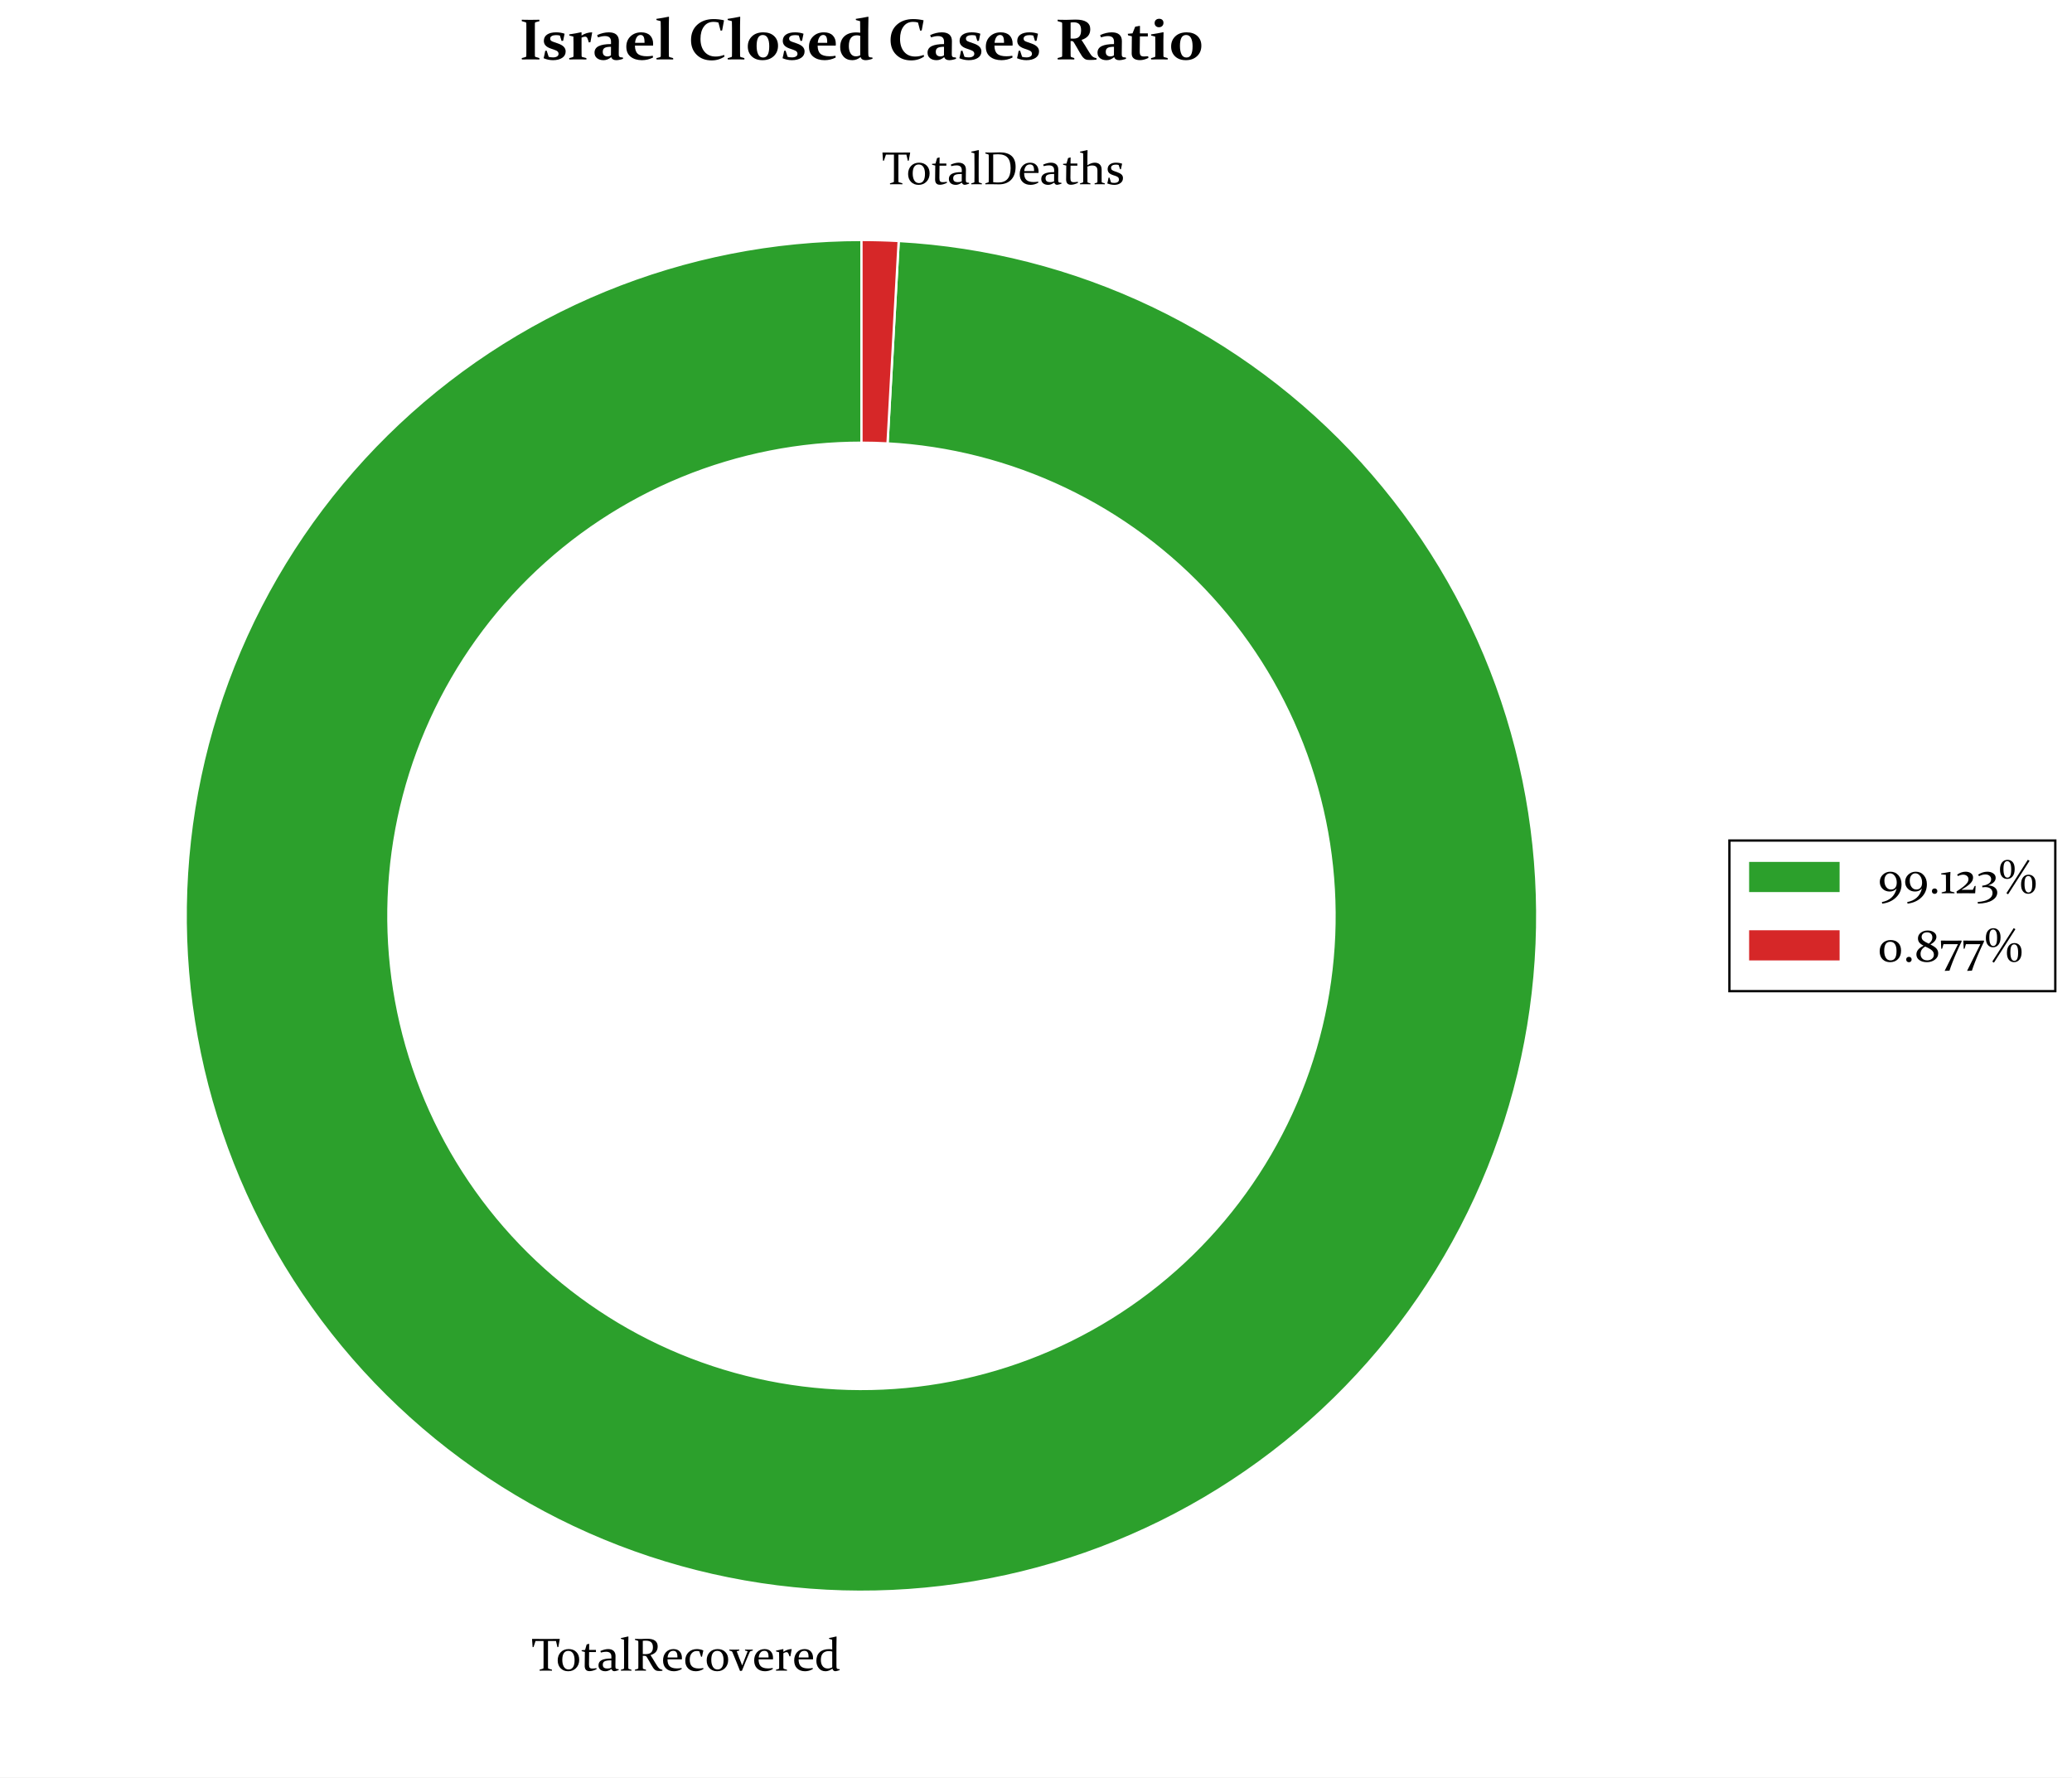
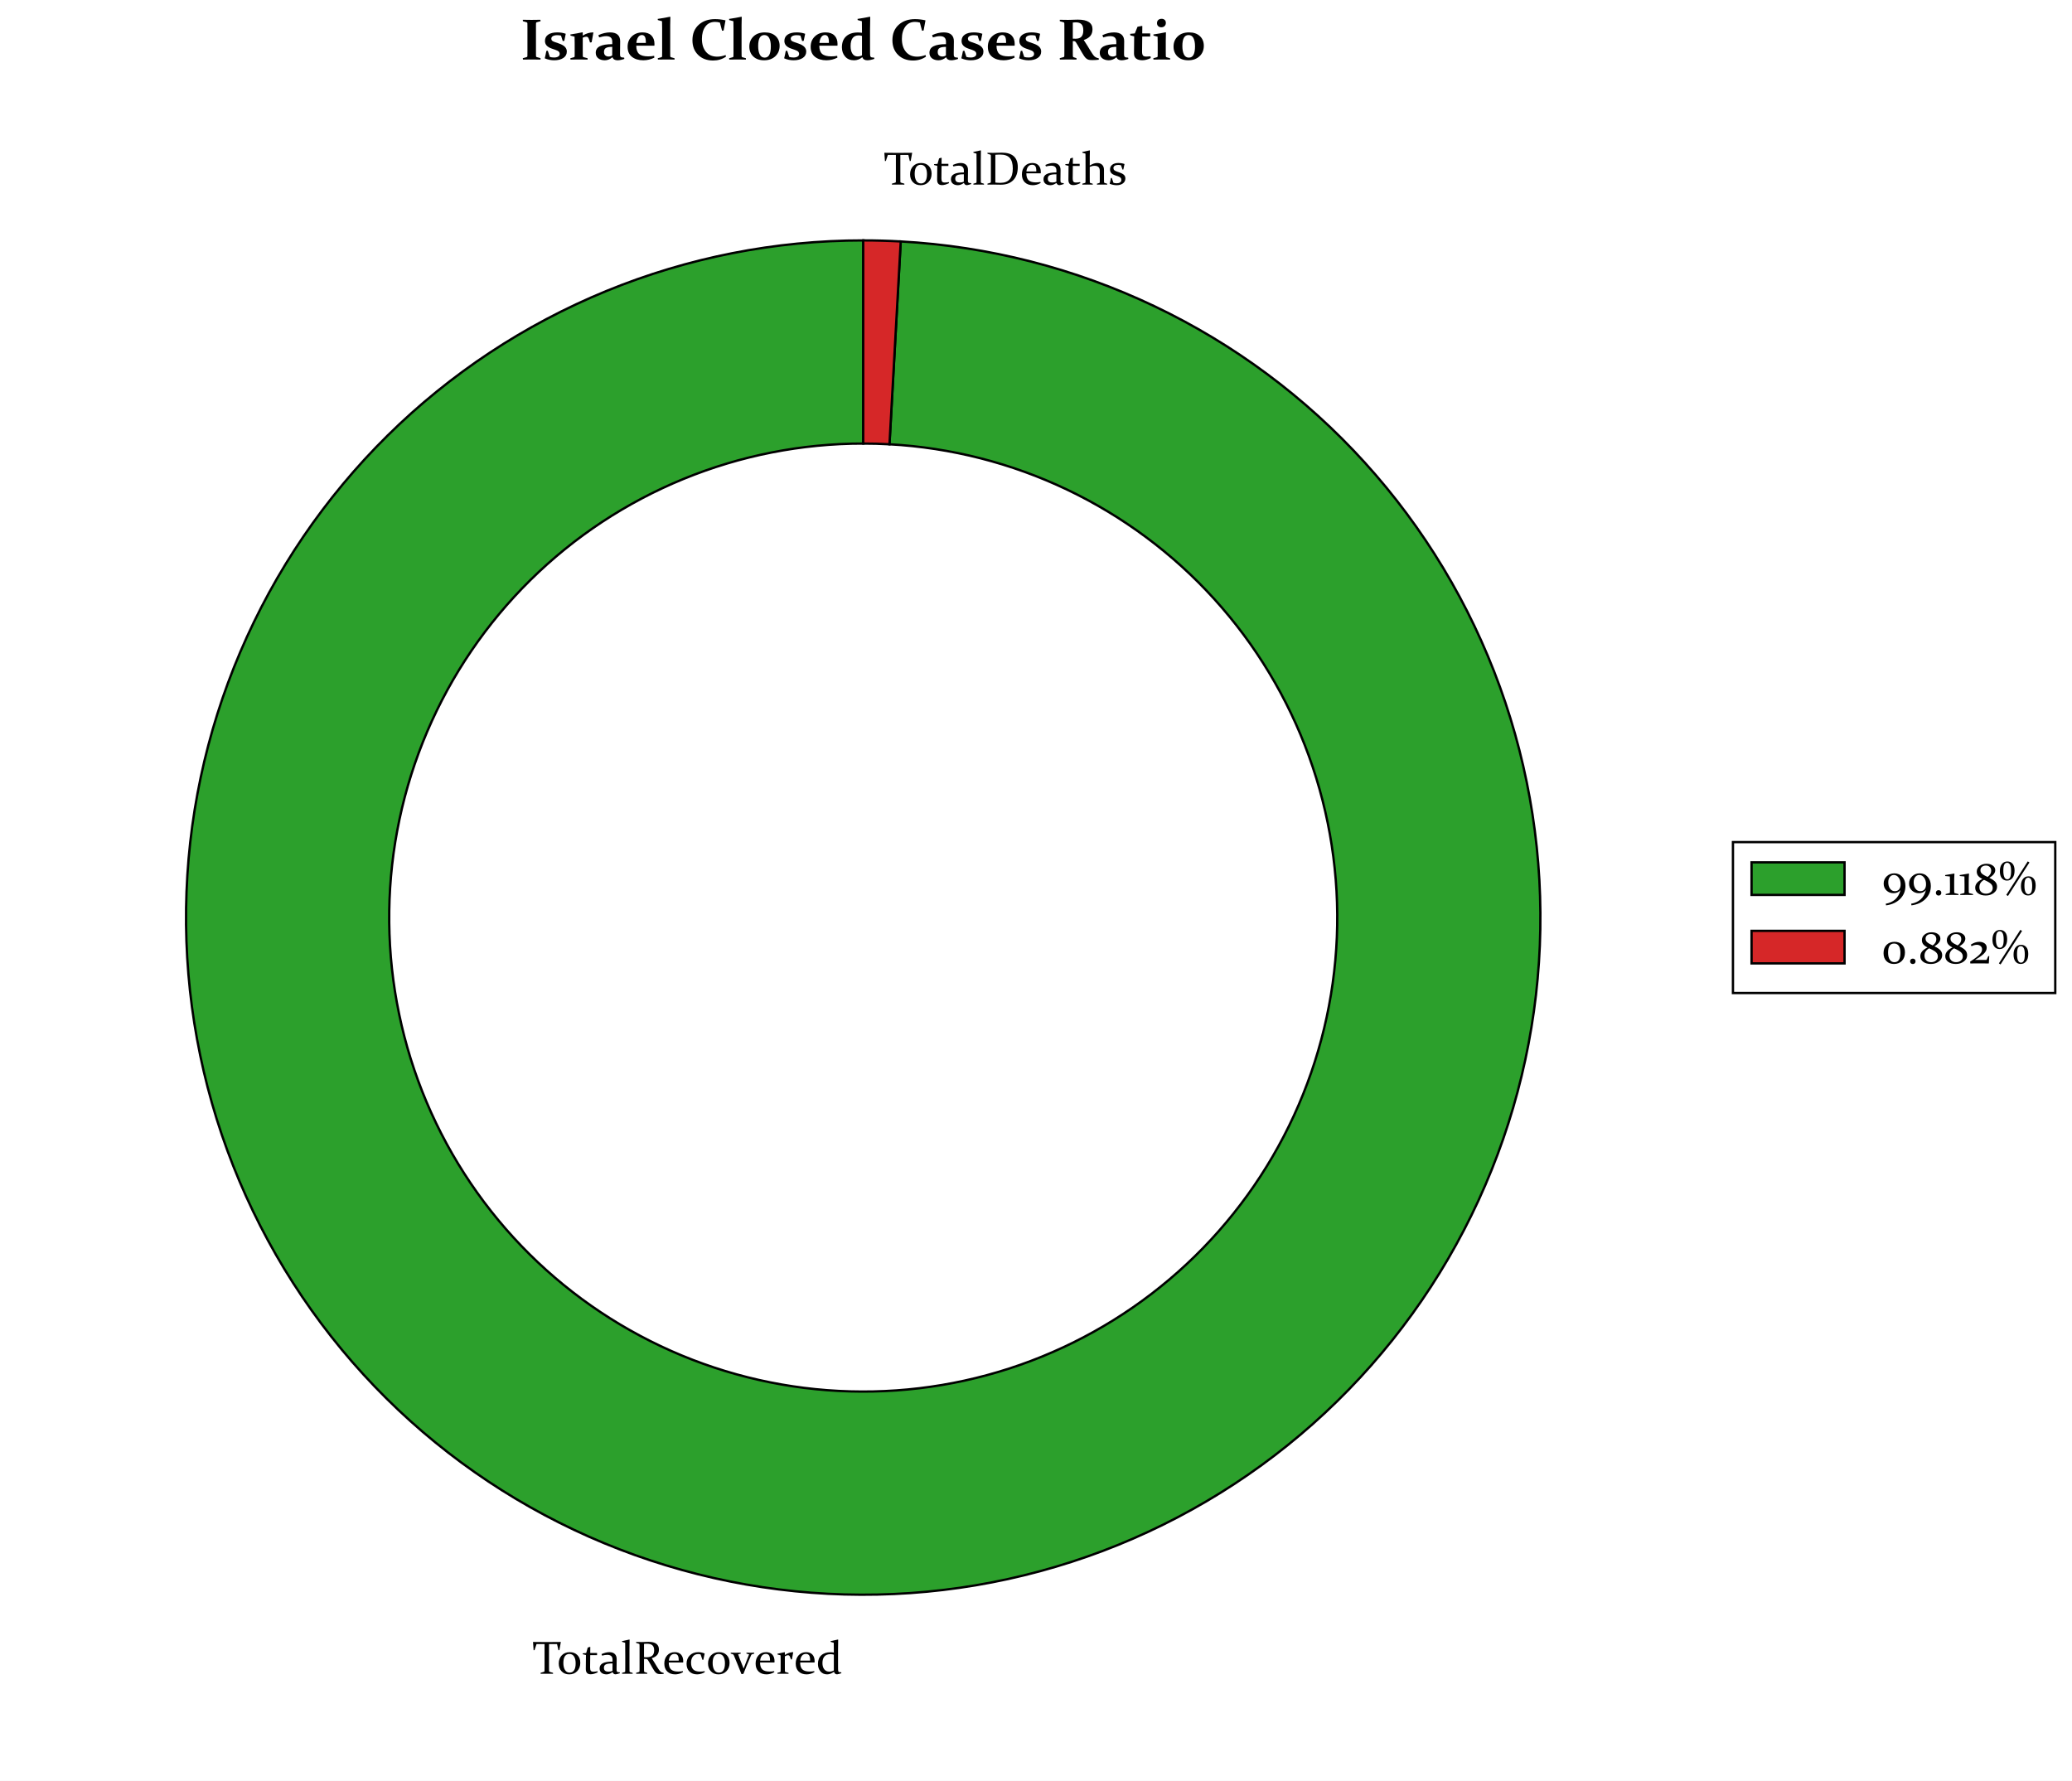
- <svg xmlns="http://www.w3.org/2000/svg" xmlns:xlink="http://www.w3.org/1999/xlink" height="766.08pt" version="1.1" viewBox="0 0 893.164 766.08" width="893.164pt">
+ <svg xmlns="http://www.w3.org/2000/svg" xmlns:xlink="http://www.w3.org/1999/xlink" height="766.08pt" version="1.1" viewBox="0 0 891.335 766.08" width="891.335pt">
  <defs>
    <style type="text/css">*{stroke-linecap:butt;stroke-linejoin:round;}</style>
  </defs>
  <g id="figure_1">
    <g id="patch_1">
-       <path d="M 0 766.08  L 893.164 766.08  L 893.164 0  L 0 0  z " style="fill:#ffffff;" />
+       <path d="M 0 766.08  L 891.335 766.08  L 891.335 0  L 0 0  z " style="fill:#ffffff;" />
    </g>
    <g id="axes_1">
      <g id="patch_2">
-         <path d="M 371.343 103.423  C 333.425 103.423 295.87 110.826 260.79 125.216  C 225.709 139.605 193.773 160.706 166.777 187.332  C 139.781 213.958 118.242 245.601 103.37 280.48  C 88.499 315.359 80.579 352.809 80.056 390.722  C 79.534 428.636 86.418 466.289 100.323 501.565  C 114.227 536.841 134.886 569.065 161.138 596.425  C 187.39 623.785 218.732 645.759 253.403 661.109  C 288.074 676.46 325.41 684.896 363.313 685.941  C 401.216 686.986 438.961 680.621 474.425 667.204  C 509.889 653.787 542.395 633.574 570.114 607.702  C 597.833 581.83 620.237 550.793 636.064 516.337  C 651.891 481.881 660.841 444.664 662.408 406.78  C 663.975 368.895 658.131 331.066 645.204 295.42  C 632.277 259.775 612.514 226.993 587.027 198.92  C 561.539 170.847 530.814 148.018 496.58 131.717  C 462.345 115.416 425.255 105.955 387.396 103.866  L 382.58 191.127  C 409.081 192.59 435.044 199.213 459.009 210.623  C 482.973 222.034 504.48 238.014 522.321 257.665  C 540.163 277.316 553.997 300.263 563.046 325.215  C 572.095 350.167 576.186 376.647 575.088 403.167  C 573.991 429.686 567.727 455.738 556.648 479.857  C 545.569 503.976 529.886 525.702 510.483 543.812  C 491.079 561.923 468.325 576.072 443.5 585.464  C 418.675 594.856 392.254 599.311 365.722 598.58  C 339.19 597.848 313.054 591.943 288.785 581.198  C 264.515 570.452 242.576 555.071 224.199 535.919  C 205.823 516.767 191.362 494.21 181.629 469.517  C 171.896 444.824 167.076 418.466 167.442 391.927  C 167.808 365.387 173.352 339.173 183.762 314.757  C 194.172 290.342 209.25 268.192 228.147 249.554  C 247.044 230.916 269.399 216.145 293.956 206.072  C 318.512 195.999 344.801 190.817 371.343 190.817  L 371.343 103.423  z " style="fill:#2ca02c;stroke:#ffffff;stroke-linejoin:miter;" />
+         <path d="M 371.343 103.423  C 333.427 103.423 295.874 110.825 260.794 125.214  C 225.715 139.602 193.779 160.701 166.784 187.325  C 139.789 213.949 118.249 245.589 103.376 280.466  C 88.503 315.343 80.582 352.79 80.056 390.702  C 79.531 428.614 86.413 466.267 100.314 501.542  C 114.215 536.817 134.87 569.042 161.117 596.403  C 187.365 623.765 218.704 645.741 253.371 661.095  C 288.039 676.45 325.373 684.889 363.274 685.94  C 401.175 686.99 438.919 680.631 474.383 667.22  C 509.848 653.809 542.355 633.602 570.078 607.736  C 597.8 581.87 620.208 550.838 636.041 516.387  C 651.874 481.935 660.83 444.722 662.405 406.839  C 663.981 368.956 658.145 331.128 645.226 295.481  C 632.308 259.834 612.553 227.05 587.073 198.972  C 561.594 170.893 530.876 148.058 496.647 131.749  C 462.418 115.44 425.332 105.97 387.475 103.87  L 382.635 191.13  C 409.135 192.6 435.096 199.229 459.056 210.646  C 483.016 222.062 504.519 238.047 522.354 257.701  C 540.19 277.356 554.018 300.305 563.061 325.258  C 572.104 350.211 576.189 376.691 575.087 403.209  C 573.984 429.727 567.715 455.776 556.632 479.892  C 545.549 504.008 529.863 525.73 510.457 543.836  C 491.051 561.942 468.296 576.087 443.471 585.475  C 418.646 594.863 392.225 599.314 365.694 598.579  C 339.164 597.844 313.03 591.936 288.763 581.188  C 264.495 570.44 242.558 555.057 224.185 535.904  C 205.812 516.751 191.353 494.193 181.622 469.501  C 171.892 444.808 167.075 418.451 167.442 391.913  C 167.81 365.374 173.355 339.161 183.766 314.748  C 194.177 290.334 209.255 268.186 228.152 249.549  C 247.048 230.912 269.403 216.143 293.959 206.071  C 318.514 195.999 344.802 190.817 371.343 190.817  L 371.343 103.423  z " style="fill:#2ca02c;stroke:#000000;stroke-linejoin:miter;" />
      </g>
      <g id="patch_3">
-         <path d="M 387.396 103.866  C 384.723 103.718 382.048 103.608 379.372 103.534  C 376.696 103.46 374.02 103.423 371.343 103.423  L 371.343 190.817  C 373.217 190.817 375.09 190.843 376.963 190.895  C 378.836 190.946 380.709 191.024 382.58 191.127  L 387.396 103.866  z " style="fill:#d62728;stroke:#ffffff;stroke-linejoin:miter;" />
+         <path d="M 387.475 103.87  C 384.789 103.721 382.101 103.609 379.412 103.535  C 376.723 103.46 374.033 103.423 371.343 103.423  L 371.343 190.817  C 373.226 190.817 375.109 190.843 376.991 190.896  C 378.874 190.948 380.755 191.026 382.635 191.13  L 387.475 103.87  z " style="fill:#d62728;stroke:#000000;stroke-linejoin:miter;" />
      </g>
      <g id="matplotlib.axis_1" />
      <g id="matplotlib.axis_2" />
      <g id="text_1">
-         <g transform="translate(229.1291 720.0455)scale(0.2 -0.2)">
+         <g transform="translate(229.0854 720.0443)scale(0.2 -0.2)">
          <defs>
            <path d="M 30.766 0  Q 24.75 0 17.484 -0.141  L 17.281 1.953  L 24.516 4.109  Q 25.734 4.438 25.781 5.609  Q 25.875 9.328 25.875 15.094  L 25.875 63.812  L 8.641 63.812  L 4.297 50.828  L 2.344 50.484  L 1.078 67.969  L 1.422 68.359  Q 13.422 68.172 24.422 68.172  L 37.453 68.172  Q 48.391 68.172 60.547 68.359  L 60.844 67.969  L 57.766 50.828  L 55.812 50.484  L 52.688 63.812  L 35.453 63.812  L 35.453 15.094  Q 35.453 9.328 35.547 5.609  Q 35.594 4.438 36.812 4.109  L 44.047 1.953  L 44.141 -0.141  Q 36.578 0 30.766 0  z " id="Constantia-84" />
            <path d="M 13.719 23.047  Q 13.719 13.922 17.141 8.172  Q 20.562 2.438 27.297 2.438  Q 33.594 2.438 36.891 7.484  Q 40.188 12.547 40.188 22.469  Q 40.188 31.781 36.719 37.156  Q 33.25 42.531 26.656 42.531  Q 20.406 42.531 17.062 37.688  Q 13.719 32.859 13.719 23.047  z M 50.141 23.484  Q 50.141 12.359 43.422 5.484  Q 36.719 -1.375 26.375 -1.375  Q 16.266 -1.375 10.031 5.094  Q 3.812 11.578 3.812 22.016  Q 3.812 32.766 10.328 39.578  Q 16.844 46.391 27.594 46.391  Q 37.75 46.391 43.938 40.109  Q 50.141 33.844 50.141 23.484  z " id="Constantia-111" />
            <path d="M 17.484 39.938  Q 17.188 23.438 17.188 13.328  Q 17.188 8.25 18.703 6.312  Q 20.219 4.391 24.469 4.391  Q 27.828 4.391 33.25 5.281  L 33.547 3.078  Q 25.094 -1.172 18.453 -1.172  Q 13.141 -1.172 10.547 1.688  Q 7.953 4.547 7.953 10.297  Q 7.953 19.781 8.297 40.234  L 1.562 41.891  L 1.266 43.891  L 8.797 44.531  L 12.156 56.344  Q 14.891 57.078 17.141 57.766  L 17.625 57.422  Q 17.484 51.516 17.484 46.391  L 17.484 44.578  L 32.172 44.578  L 32.172 39.938  z " id="Constantia-116" />
            <path d="M 30.125 22.125  Q 19.438 22.125 15.531 20.016  Q 11.625 17.922 11.625 12.938  Q 11.625 8.297 14.203 6.359  Q 16.797 4.438 21.234 4.438  Q 26.266 4.438 30.031 6.156  z M 6.453 42.234  Q 15.969 46.391 23.297 46.391  Q 30.766 46.391 34.938 42.484  Q 39.109 38.578 39.062 31.203  L 38.812 10.891  Q 38.766 8.406 38.938 6.891  Q 39.109 5.375 39.812 4.562  Q 40.531 3.766 41.938 3.438  Q 43.359 3.125 45.75 3.078  L 46 1.172  Q 43.891 0.344 40.859 -0.484  Q 37.844 -1.312 36.766 -1.312  Q 32.031 -1.312 30.281 3.562  Q 23.438 -1.375 17.391 -1.375  Q 10.594 -1.375 6.469 1.969  Q 2.344 5.328 2.344 11.422  Q 2.344 18.953 9.047 22.516  Q 15.766 26.078 30.125 26.078  L 30.172 29.891  Q 30.219 35.359 27.391 37.984  Q 24.562 40.625 18.703 40.625  Q 14.266 40.625 7.562 38.969  z " id="Constantia-97" />
            <path d="M 2.734 68.5  L 2.484 70.125  Q 11.141 71.781 18.406 73.578  L 18.844 73.188  Q 18.562 65.234 18.562 51.078  L 18.562 19.281  Q 18.562 10.547 18.656 5.219  Q 18.797 3.812 20.016 3.469  L 25.344 1.859  L 25.484 -0.141  Q 18.891 0 14.109 0  Q 9.328 0 2.781 -0.141  L 2.594 1.859  L 8.109 3.469  Q 9.328 3.859 9.422 5.031  Q 9.516 10.547 9.516 17.328  L 9.516 37.406  Q 9.516 55.562 9.328 66.547  z " id="Constantia-108" />
            <path d="M 21.781 14.984  Q 21.781 12.062 21.797 9.719  Q 21.828 7.375 21.875 5.469  Q 21.922 3.953 23.141 3.562  L 28.562 1.953  L 28.719 -0.141  Q 22.906 0 17.094 0  Q 11.188 0 4.984 -0.141  L 4.781 1.953  L 10.797 3.766  Q 12.016 4.109 12.109 5.281  Q 12.156 7.234 12.172 9.641  Q 12.203 12.062 12.203 14.984  L 12.203 54.594  Q 12.203 57.078 12.172 59.078  Q 12.156 61.078 12.109 62.703  Q 12.062 63.969 10.938 64.359  L 4.891 66.266  L 4.781 68.359  Q 11.078 68.172 17.047 68.172  Q 18.219 68.172 20.016 68.234  Q 21.828 68.312 24.422 68.406  Q 27.047 68.5 28.797 68.547  Q 30.562 68.609 31.594 68.609  Q 42.719 68.609 48.281 64.406  Q 53.859 60.203 53.859 52.156  Q 53.859 44.875 50.047 40.359  Q 46.234 35.844 38.422 33.406  Q 41.5 28.719 44.094 24.344  Q 46.688 19.969 48.906 16.328  Q 51.125 12.703 52.969 9.906  Q 54.828 7.125 56.453 5.516  Q 57.281 4.688 58.109 4.078  Q 58.938 3.469 59.844 3.078  Q 60.75 2.688 61.75 2.391  Q 62.75 2.094 63.969 1.812  L 64.109 -0.344  Q 60.594 -0.781 58.203 -0.781  Q 56.203 -0.781 54.688 -0.688  Q 53.172 -0.594 52 -0.297  Q 50.828 0 49.875 0.453  Q 48.922 0.922 48 1.656  Q 46 3.172 44.062 6.031  Q 42.141 8.891 40.062 12.5  Q 37.984 16.109 35.734 20.188  Q 33.5 24.266 31 28.172  Q 30.281 29.344 29.766 30.031  Q 29.25 30.719 28.641 31.109  Q 28.031 31.5 27.219 31.641  Q 26.422 31.781 25.141 31.844  L 21.781 31.938  z M 21.781 35.594  Q 24.75 35.453 27.297 35.453  Q 35.75 35.453 39.672 39.031  Q 43.609 42.625 43.609 50.297  Q 43.609 57.719 39.844 61.125  Q 36.078 64.547 28.078 64.547  Q 26.703 64.547 25.141 64.453  Q 23.578 64.359 21.781 64.156  z " id="Constantia-82" />
            <path d="M 44.047 3.469  Q 39.891 0.875 35.5 -0.25  Q 31.109 -1.375 27.344 -1.375  Q 16.609 -1.375 10.203 4.75  Q 3.812 10.891 3.812 21.781  Q 3.812 32.625 9.938 39.5  Q 16.062 46.391 26.312 46.391  Q 34.906 46.391 39.688 41.234  Q 44.484 36.078 44.484 27  Q 44.484 25.641 44.344 24.219  L 13.375 24.219  Q 13.375 13.719 18.312 9.203  Q 23.25 4.688 33.734 4.688  Q 38.422 4.688 43.75 5.562  z M 34.766 28.266  L 34.766 29.734  Q 34.766 36.672 32.547 39.641  Q 30.328 42.625 25.922 42.625  Q 20.125 42.625 17.047 38.422  Q 13.969 34.234 13.578 28.266  z " id="Constantia-101" />
            <path d="M 42.969 3.469  Q 39.938 1.422 35.469 0.016  Q 31 -1.375 26.609 -1.375  Q 16.062 -1.375 9.906 4.797  Q 3.766 10.984 3.766 21.297  Q 3.766 32.469 10.734 39.422  Q 17.719 46.391 28.812 46.391  Q 35.984 46.391 42.719 43.453  Q 41.109 36.922 39.844 30.078  L 37.938 29.781  L 33.984 41.5  Q 31.734 42.281 28.906 42.281  Q 21.625 42.281 17.516 37.203  Q 13.422 32.125 13.422 23.781  Q 13.422 13.969 18.062 9.281  Q 22.703 4.594 32.766 4.594  Q 37.406 4.594 42.672 5.516  z " id="Constantia-99" />
            <path d="M -1.516 45.266  Q 4.641 45.125 9.422 45.125  Q 13.812 45.125 19.969 45.266  L 20.172 43.266  L 14.5 41.703  Q 18.5 30.328 23.781 17.531  Q 25.141 14.156 26.219 11.078  Q 27.297 14.156 28.719 17.484  Q 33.156 28.422 38.031 41.703  L 32.469 43.266  L 32.281 45.266  Q 36.234 45.125 40.531 45.125  Q 44.922 45.125 49.031 45.266  L 49.219 43.266  L 44.344 41.844  Q 43.219 41.453 42.438 39.938  Q 38.578 31 33.469 18.672  Q 28.375 6.344 25.781 -0.344  L 21.625 -0.781  Q 18.953 6.297 13.891 18.594  Q 8.844 30.906 5.219 39.703  Q 4.438 41.406 3.078 41.891  L -1.422 43.266  z " id="Constantia-118" />
            <path d="M 2.828 42.969  Q 10.984 44.531 18.312 46.391  L 18.797 46.047  L 18.797 40.328  Q 27.828 46.391 36.531 46.391  L 36.766 46.094  Q 35.359 38.812 33.984 31  L 32.031 30.672  Q 30.672 34.812 29.391 37.328  Q 28.125 39.844 25.391 39.844  Q 22.75 39.844 18.797 37.406  L 18.797 16.266  Q 18.797 8.641 18.891 5.375  Q 18.953 4.047 20.125 3.719  L 26.609 1.859  L 26.766 -0.141  Q 19.141 0 14.359 0  Q 9.578 0 3.031 -0.141  L 2.828 1.859  L 8.5 3.516  Q 9.672 3.906 9.719 5.031  Q 9.766 7.125 9.766 11.031  L 9.766 27.688  Q 9.766 35.641 9.578 39.547  L 3.078 41.312  z " id="Constantia-114" />
            <path d="M 37.938 41.016  Q 34.672 42.047 30.609 42.047  Q 22.219 42.047 17.812 37.281  Q 13.422 32.516 13.422 22.859  Q 13.422 14.5 17.328 9.5  Q 21.234 4.5 28.375 4.5  Q 32.953 4.5 37.938 7.031  z M 30.906 70.125  Q 39.594 71.781 46.828 73.578  L 47.266 73.188  Q 46.969 62.75 46.969 50.734  L 46.969 24.172  Q 46.969 17.438 47.016 10.844  Q 47.016 8.344 47.188 6.828  Q 47.359 5.328 48.047 4.516  Q 48.734 3.719 50.078 3.422  Q 51.422 3.125 53.859 3.078  L 54.109 1.172  Q 51.953 0.344 48.953 -0.484  Q 45.953 -1.312 44.875 -1.312  Q 39.938 -1.312 38.234 4.25  Q 30.672 -1.375 23.531 -1.375  Q 14.5 -1.375 9.109 5.047  Q 3.719 11.469 3.719 20.844  Q 3.719 32.953 10.891 39.594  Q 18.062 46.234 30.953 46.234  Q 34.078 46.234 37.938 45.562  Q 37.938 56.344 37.75 66.547  L 31.156 68.5  z " id="Constantia-100" />
          </defs>
          <use xlink:href="#Constantia-84" />
          <use x="52.578" xlink:href="#Constantia-111" />
          <use x="106.631" xlink:href="#Constantia-116" />
          <use x="141.934" xlink:href="#Constantia-97" />
          <use x="189.932" xlink:href="#Constantia-108" />
          <use x="218.008" xlink:href="#Constantia-82" />
          <use x="279.643" xlink:href="#Constantia-101" />
          <use x="327.543" xlink:href="#Constantia-99" />
          <use x="373.686" xlink:href="#Constantia-111" />
          <use x="427.738" xlink:href="#Constantia-118" />
          <use x="476.029" xlink:href="#Constantia-101" />
          <use x="523.93" xlink:href="#Constantia-114" />
          <use x="562.26" xlink:href="#Constantia-101" />
          <use x="610.16" xlink:href="#Constantia-100" />
        </g>
      </g>
      <g id="text_2">
-         <g transform="translate(380.1751 79.39778)scale(0.2 -0.2)">
+         <g transform="translate(380.2189 79.39899)scale(0.2 -0.2)">
          <defs>
            <path d="M 17.094 0  Q 11.188 0 4.984 -0.141  L 4.781 1.953  L 10.797 3.766  Q 12.062 4.156 12.109 5.281  Q 12.156 7.234 12.172 9.641  Q 12.203 12.062 12.203 14.984  L 12.203 54.594  Q 12.203 57.078 12.172 59.078  Q 12.156 61.078 12.109 62.703  Q 12.062 63.969 10.938 64.359  L 4.891 66.266  L 4.781 68.359  Q 11.078 68.172 17.047 68.172  Q 21.922 68.172 26.453 68.406  Q 31 68.656 35.797 68.656  Q 52.875 68.656 61.469 60.859  Q 70.062 53.078 70.062 37.75  Q 70.062 19.672 60.516 9.688  Q 50.984 -0.297 33.734 -0.297  Q 29 -0.297 25.281 -0.141  Q 21.578 0 17.094 0  z M 21.781 4.344  Q 24.656 3.953 27.406 3.828  Q 30.172 3.719 32.953 3.719  Q 45.844 3.719 52.578 11.297  Q 59.328 18.891 59.328 34.578  Q 59.328 49.812 52.922 57.156  Q 46.531 64.5 32.672 64.5  Q 30.469 64.5 27.797 64.406  Q 25.141 64.312 21.781 64.062  z " id="Constantia-68" />
            <path d="M 2.484 70.125  Q 10.453 71.688 18.406 73.578  L 18.844 73.188  Q 18.609 68.609 18.578 60.109  Q 18.562 51.609 18.562 40.922  Q 27.047 46.391 34.375 46.391  Q 41.156 46.391 45.156 42.594  Q 49.172 38.812 49.172 31.5  L 49.172 14.266  Q 49.172 8.641 49.266 5.219  Q 49.312 3.953 50.484 3.516  L 55.953 1.859  L 56.062 -0.141  Q 49.609 0 44.828 0  Q 40.047 0 34.188 -0.141  L 33.984 1.859  L 38.812 3.266  Q 39.984 3.656 40.094 4.781  Q 40.141 5.469 40.141 7.859  L 40.141 29.156  Q 40.141 35.156 37.25 37.766  Q 34.375 40.375 28.766 40.375  Q 23.922 40.375 18.562 38.031  L 18.562 16.109  Q 18.562 10.062 18.656 5.031  Q 18.703 3.656 19.875 3.328  L 24.953 1.859  L 25.047 -0.141  Q 18.891 0 14.109 0  Q 9.328 0 2.781 -0.141  L 2.594 1.859  L 8.109 3.469  Q 9.375 3.859 9.422 5.031  Q 9.516 9.719 9.516 17  L 9.516 37.406  Q 9.516 47.359 9.484 55.031  Q 9.469 62.703 9.328 66.547  L 2.734 68.5  z " id="Constantia-104" />
            <path d="M 27.875 41.453  Q 25.047 42.234 21.734 42.234  Q 17.141 42.234 14.328 40.453  Q 11.531 38.672 11.531 35.594  Q 11.531 32.625 13.359 30.906  Q 15.188 29.203 20.172 27.547  L 24.172 26.172  Q 30.906 23.875 34.047 20.922  Q 37.203 17.969 37.203 13.188  Q 37.203 6.391 31.922 2.5  Q 26.656 -1.375 18.609 -1.375  Q 11.188 -1.375 3.422 1.656  Q 5.078 8.016 6.109 14.062  L 8.016 14.359  L 11.531 3.859  Q 14.312 2.781 18.609 2.781  Q 23.141 2.781 25.844 4.641  Q 28.562 6.5 28.562 9.859  Q 28.562 12.984 26.734 14.797  Q 24.906 16.609 20.906 17.922  L 15.828 19.625  Q 9.234 21.828 6.719 24.922  Q 4.203 28.031 4.203 32.625  Q 4.203 39.016 9.062 42.703  Q 13.922 46.391 21.875 46.391  Q 29.297 46.391 35.359 44.234  Q 33.984 38.672 32.859 32.469  L 31 32.125  z " id="Constantia-115" />
          </defs>
          <use xlink:href="#Constantia-84" />
          <use x="52.578" xlink:href="#Constantia-111" />
          <use x="106.631" xlink:href="#Constantia-116" />
          <use x="141.934" xlink:href="#Constantia-97" />
          <use x="189.932" xlink:href="#Constantia-108" />
          <use x="218.008" xlink:href="#Constantia-68" />
          <use x="293.105" xlink:href="#Constantia-101" />
          <use x="341.006" xlink:href="#Constantia-97" />
          <use x="389.004" xlink:href="#Constantia-116" />
          <use x="424.307" xlink:href="#Constantia-104" />
          <use x="482.266" xlink:href="#Constantia-115" />
        </g>
      </g>
      <g id="text_3">
        <g transform="translate(223.8466 25.59453)scale(0.25 -0.25)">
          <defs>
            <path d="M 26.859 15.328  Q 26.859 12.406 26.875 10.016  Q 26.906 7.625 26.953 5.719  Q 27 4.438 28.609 4  L 34.625 2.297  L 34.766 -0.141  Q 27.984 0 19.734 0  Q 11.188 0 4.5 -0.141  L 4.25 2.297  L 10.797 4.109  Q 12.016 4.438 12.109 5.609  Q 12.156 7.562 12.172 9.984  Q 12.203 12.406 12.203 15.328  L 12.203 54.25  Q 12.203 56.688 12.172 58.688  Q 12.156 60.688 12.109 62.359  Q 12.062 63.625 10.938 63.969  L 4.391 65.875  L 4.25 68.359  Q 11.031 68.172 19.281 68.172  Q 27.781 68.172 34.516 68.359  L 34.766 65.875  L 28.219 64.062  Q 27.047 63.766 26.953 62.594  Q 26.906 60.844 26.875 58.812  Q 26.859 56.781 26.859 54.438  z " id="Constantia-Bold-73" />
            <path d="M 31.938 41.109  Q 28.859 41.844 25.297 41.844  Q 20.844 41.844 18.031 40.281  Q 15.234 38.719 15.234 35.844  Q 15.234 33.641 16.453 32.438  Q 17.672 31.25 20.656 30.219  L 28.469 27.484  Q 35.453 25.094 38.672 21.703  Q 41.891 18.312 41.891 13.766  Q 41.891 6.594 35.859 2.609  Q 29.828 -1.375 20.016 -1.375  Q 11.812 -1.375 3.906 2  Q 5.562 8.547 6.641 14.703  L 9.125 15.094  L 12.641 4.438  Q 15.625 3.422 20.125 3.422  Q 24.359 3.422 27 5.031  Q 29.641 6.641 29.641 9.516  Q 29.641 11.922 28.047 13.547  Q 26.469 15.188 21.734 16.797  L 15.766 18.844  Q 10.062 20.844 7.172 24.047  Q 4.297 27.25 4.297 31.891  Q 4.297 39.016 9.906 42.812  Q 15.531 46.625 25.391 46.625  Q 33.5 46.625 40.047 44.234  Q 38.578 37.844 37.547 32.125  L 34.859 31.734  z " id="Constantia-Bold-115" />
            <path d="M 2.297 43.062  Q 13.578 44.734 22.906 46.781  L 23.641 46.391  L 23.641 41.109  Q 32.281 46.625 41.703 46.625  L 41.938 46.297  Q 40.375 38.531 38.969 29.688  L 36.141 29.203  Q 34.859 34.031 33.641 36.609  Q 32.422 39.203 29.828 39.203  Q 27.344 39.203 23.641 37.547  L 23.641 16.609  Q 23.641 9.031 23.734 5.766  Q 23.781 4.391 24.953 4.047  L 31.938 2.203  L 32.078 -0.141  Q 23.969 0 16.609 0  Q 9.578 0 2.547 -0.141  L 2.297 2.203  L 8.5 3.906  Q 9.672 4.25 9.719 5.375  Q 9.766 7.469 9.766 11.375  L 9.766 27.688  Q 9.766 35.641 9.578 39.266  L 2.594 41.062  z " id="Constantia-Bold-114" />
            <path d="M 31 21.734  Q 23.344 21.734 20.062 19.781  Q 16.797 17.828 16.797 13.094  Q 16.797 8.797 19.109 6.953  Q 21.438 5.125 24.609 5.125  Q 28.219 5.125 30.906 6.984  z M 7.125 41.891  Q 17.531 46.625 27.156 46.625  Q 35.938 46.625 40.297 42.688  Q 44.672 38.766 44.625 31.391  L 44.391 11.078  Q 44.281 8.594 44.469 7.078  Q 44.672 5.562 45.375 4.75  Q 46.094 3.953 47.484 3.609  Q 48.875 3.266 51.516 3.219  L 51.812 0.984  Q 44.969 -1.375 40.047 -1.375  Q 33.406 -1.375 31.297 3.859  Q 25.094 -1.375 18.172 -1.375  Q 11.375 -1.375 6.984 2.016  Q 2.594 5.422 2.594 11.578  Q 2.594 19.234 9.688 22.797  Q 16.797 26.375 31 26.375  L 31.062 30.031  Q 31.109 35.25 28.547 37.719  Q 25.984 40.188 20.562 40.188  Q 15.531 40.188 8.5 37.984  z " id="Constantia-Bold-97" />
            <path d="M 49.906 3.219  Q 40.875 -1.375 30.859 -1.375  Q 18.953 -1.375 11.406 4.516  Q 3.859 10.406 3.859 21.875  Q 3.859 32.812 11.109 39.719  Q 18.359 46.625 29.594 46.625  Q 39.406 46.625 44.75 41.328  Q 50.094 36.031 50.094 26.703  Q 50.094 25.297 49.953 23.781  L 18.75 23.781  Q 18.75 13.969 23.562 9.672  Q 28.375 5.375 39.359 5.375  Q 44.672 5.375 49.516 6.297  z M 35.25 28.516  L 35.25 29.688  Q 35.25 36.328 33.562 39.203  Q 31.891 42.094 28.422 42.094  Q 24.266 42.094 21.797 38.109  Q 19.344 34.125 18.953 28.516  z " id="Constantia-Bold-101" />
            <path d="M 1.859 69.828  Q 14.062 71.625 23.141 73.578  L 23.688 73.188  Q 23.391 66.453 23.391 58.844  L 23.391 13.672  Q 23.391 7.859 23.484 5.562  Q 23.578 4.25 24.703 3.906  L 30.812 2.203  L 30.953 -0.141  Q 23.734 0 16.609 0  Q 9.328 0 2.25 -0.141  L 2 2.203  L 8.203 3.906  Q 9.328 4.203 9.422 5.375  Q 9.516 7.281 9.516 11.766  L 9.516 54.109  Q 9.516 60.5 9.328 65.875  L 2.156 67.828  z " id="Constantia-Bold-108" />
            <path id="Constantia-Bold-32" />
            <path d="M 58.5 49.906  L 55.812 49.469  L 52.094 63.484  Q 48.25 64.703 43.75 64.703  Q 32.953 64.703 27.047 56.609  Q 21.141 48.531 21.141 35.453  Q 21.141 21.484 28.094 13.188  Q 35.062 4.891 47.406 4.891  Q 54.297 4.891 61.922 7.672  L 62.547 4.891  Q 52.781 -1.766 40.484 -1.766  Q 24.516 -1.766 14.672 7.859  Q 4.828 17.484 4.828 33.203  Q 4.828 49.953 15.625 59.719  Q 26.422 69.484 43.797 69.484  Q 52.391 69.484 61.375 67.484  L 61.672 67  z " id="Constantia-Bold-67" />
            <path d="M 19.047 23.188  Q 19.047 14.312 21.703 8.766  Q 24.359 3.219 30.219 3.219  Q 35.688 3.219 38.25 8.094  Q 40.828 12.984 40.828 22.609  Q 40.828 31.641 38.109 36.844  Q 35.406 42.047 29.641 42.047  Q 24.266 42.047 21.656 37.359  Q 19.047 32.672 19.047 23.188  z M 55.953 23.578  Q 55.953 12.453 48.531 5.531  Q 41.109 -1.375 29.203 -1.375  Q 17.625 -1.375 10.734 5.141  Q 3.859 11.672 3.859 22.219  Q 3.859 32.906 11.078 39.766  Q 18.312 46.625 30.609 46.625  Q 42.281 46.625 49.109 40.297  Q 55.953 33.984 55.953 23.578  z " id="Constantia-Bold-111" />
            <path d="M 38.422 40.578  Q 35.797 41.5 32.516 41.5  Q 25.828 41.5 22.312 36.891  Q 18.797 32.281 18.797 23  Q 18.797 14.938 21.922 10.109  Q 25.047 5.281 30.719 5.281  Q 34.906 5.281 38.422 7.078  z M 30.719 69.828  Q 42.625 71.625 52 73.578  L 52.594 73.188  Q 52.25 62.75 52.25 50.734  L 52.25 24.172  Q 52.25 17.781 52.297 10.984  Q 52.297 8.5 52.484 6.984  Q 52.688 5.469 53.344 4.656  Q 54 3.859 55.359 3.562  Q 56.734 3.266 59.375 3.219  L 59.672 1.078  Q 52.547 -1.375 47.516 -1.375  Q 40.969 -1.375 38.922 3.953  Q 32.516 -1.375 24.75 -1.375  Q 15.094 -1.375 9.469 5  Q 3.859 11.375 3.859 20.953  Q 3.859 33.156 11.109 39.812  Q 18.359 46.484 31.391 46.484  Q 34.625 46.484 38.422 45.953  Q 38.422 56.25 38.234 65.875  L 31.062 67.828  z " id="Constantia-Bold-100" />
            <path d="M 26.703 15.328  Q 26.703 12.406 26.734 10.078  Q 26.766 7.766 26.812 5.859  Q 26.859 4.297 27.938 3.953  L 33.016 2.297  L 33.156 -0.141  Q 27.734 0 19.734 0  Q 11.188 0 4.5 -0.141  L 4.25 2.297  L 10.797 4.109  Q 12.016 4.438 12.109 5.609  Q 12.156 7.562 12.172 9.984  Q 12.203 12.406 12.203 15.328  L 12.203 54.25  Q 12.203 56.688 12.172 58.688  Q 12.156 60.688 12.109 62.359  Q 12.062 63.625 10.938 63.969  L 4.391 65.875  L 4.25 68.359  Q 11.078 68.172 18.266 68.172  Q 19.781 68.172 22.016 68.234  Q 24.266 68.312 27.484 68.406  Q 30.422 68.5 32.391 68.547  Q 34.375 68.609 35.5 68.609  Q 48.047 68.609 54.312 64.406  Q 60.594 60.203 60.594 52.156  Q 60.594 44.875 56.766 40.406  Q 52.938 35.938 45.516 33.547  Q 49.609 27.484 51.828 23.719  Q 54.047 19.969 56.297 16.328  Q 58.547 12.703 60.375 9.906  Q 62.203 7.125 63.812 5.516  Q 64.703 4.781 65.5 4.25  Q 66.312 3.719 67.188 3.328  Q 68.062 2.938 69.062 2.656  Q 70.062 2.391 71.297 2.156  L 71.484 -0.344  Q 66.703 -1.031 60.547 -1.031  Q 55.672 -1.031 53.719 -0.391  Q 51.766 0.25 50.25 1.422  Q 48 3.172 46.109 6  Q 44.234 8.844 42.141 12.406  Q 40.047 15.969 37.812 19.969  Q 35.594 23.969 33.156 27.875  Q 32.422 29 31.953 29.734  Q 31.5 30.469 31.031 30.828  Q 30.562 31.203 30.047 31.375  Q 29.547 31.547 28.766 31.594  L 26.703 31.641  z M 26.703 35.891  Q 29.297 35.75 31.391 35.75  Q 38.328 35.75 41.547 39.234  Q 44.781 42.719 44.781 50.141  Q 44.781 57.328 41.672 60.625  Q 38.578 63.922 32.031 63.922  Q 30.906 63.922 29.609 63.812  Q 28.328 63.719 26.703 63.531  z " id="Constantia-Bold-82" />
            <path d="M 22.125 39.547  Q 21.828 24.312 21.828 13.719  Q 21.828 8.797 23.344 6.906  Q 24.859 5.031 29.156 5.031  Q 32.469 5.031 36.375 5.422  L 36.766 2.484  Q 29 -1.312 22.266 -1.312  Q 15.438 -1.312 11.688 1.531  Q 7.953 4.391 7.953 10.156  Q 7.953 20.312 8.25 39.797  L 1.656 41.5  L 1.219 44.141  L 9.375 44.875  L 14.016 56.344  Q 18.172 57.078 21.578 57.766  L 22.266 57.422  Q 22.125 51.516 22.125 44.875  L 35.797 44.875  L 35.797 39.547  z " id="Constantia-Bold-116" />
            <path d="M 23.781 62.984  Q 23.781 59.625 21.609 57.516  Q 19.438 55.422 15.922 55.422  Q 12.703 55.422 10.625 57.391  Q 8.547 59.375 8.547 62.547  Q 8.547 66.016 10.734 68.016  Q 12.938 70.016 16.453 70.016  Q 19.672 70.016 21.719 68.188  Q 23.781 66.359 23.781 62.984  z M 2.297 43.062  Q 14.312 44.875 23.391 46.828  L 23.922 46.438  Q 23.641 39.703 23.641 32.078  L 23.641 13.672  Q 23.641 7.859 23.734 5.562  Q 23.828 4.25 24.953 3.906  L 31.062 2.203  L 31.203 -0.141  Q 23.969 0 16.844 0  Q 9.578 0 2.484 -0.141  L 2.25 2.203  L 8.453 3.906  Q 9.578 4.203 9.672 5.375  Q 9.766 7.281 9.766 11.766  L 9.766 27.484  Q 9.766 33.891 9.578 39.266  L 2.594 41.062  z " id="Constantia-Bold-105" />
          </defs>
          <use xlink:href="#Constantia-Bold-73" />
          <use x="38.062" xlink:href="#Constantia-Bold-115" />
          <use x="83.717" xlink:href="#Constantia-Bold-114" />
          <use x="127.125" xlink:href="#Constantia-Bold-97" />
          <use x="180.689" xlink:href="#Constantia-Bold-101" />
          <use x="234.449" xlink:href="#Constantia-Bold-108" />
          <use x="267.359" xlink:href="#Constantia-Bold-32" />
          <use x="291.285" xlink:href="#Constantia-Bold-67" />
          <use x="357.252" xlink:href="#Constantia-Bold-108" />
          <use x="390.162" xlink:href="#Constantia-Bold-111" />
          <use x="450.025" xlink:href="#Constantia-Bold-115" />
          <use x="495.68" xlink:href="#Constantia-Bold-101" />
          <use x="549.439" xlink:href="#Constantia-Bold-100" />
          <use x="611.451" xlink:href="#Constantia-Bold-32" />
          <use x="635.377" xlink:href="#Constantia-Bold-67" />
          <use x="701.344" xlink:href="#Constantia-Bold-97" />
          <use x="754.908" xlink:href="#Constantia-Bold-115" />
          <use x="800.562" xlink:href="#Constantia-Bold-101" />
          <use x="854.322" xlink:href="#Constantia-Bold-115" />
          <use x="899.977" xlink:href="#Constantia-Bold-32" />
          <use x="923.902" xlink:href="#Constantia-Bold-82" />
          <use x="994.41" xlink:href="#Constantia-Bold-97" />
          <use x="1047.975" xlink:href="#Constantia-Bold-116" />
          <use x="1086.939" xlink:href="#Constantia-Bold-105" />
          <use x="1120.094" xlink:href="#Constantia-Bold-111" />
        </g>
      </g>
      <g id="legend_1">
        <g id="patch_4">
-           <path d="M 745.485 427.2  L 885.964 427.2  L 885.964 362.275  L 745.485 362.275  z " style="fill:#ffffff;stroke:#000000;stroke-linejoin:miter;" />
+           <path d="M 745.485 427.2  L 884.135 427.2  L 884.135 362.275  L 745.485 362.275  z " style="fill:#ffffff;stroke:#000000;stroke-linejoin:miter;" />
        </g>
        <g id="patch_5">
-           <path d="M 753.485 384.99  L 793.485 384.99  L 793.485 370.99  L 753.485 370.99  z " style="fill:#2ca02c;stroke:#ffffff;stroke-linejoin:miter;" />
+           <path d="M 753.485 384.99  L 793.485 384.99  L 793.485 370.99  L 753.485 370.99  z " style="fill:#2ca02c;stroke:#000000;stroke-linejoin:miter;" />
        </g>
        <g id="text_4">
          <g transform="translate(809.4855 384.9904)scale(0.2 -0.2)">
            <defs>
              <path d="M 8.641 -19  Q 20.906 -16.797 28.984 -9.672  Q 37.062 -2.547 40.375 10.109  L 40.281 10.156  Q 34.578 3.656 25.438 3.656  Q 16.312 3.656 10.234 9.484  Q 4.156 15.328 4.156 24.312  Q 4.156 33.688 10.797 40.031  Q 17.438 46.391 27.047 46.391  Q 37.547 46.391 44.266 38.75  Q 50.984 31.109 50.984 19.188  Q 50.984 2.828 39.578 -8.594  Q 28.172 -20.016 9.328 -22.469  z M 14.062 27.25  Q 14.062 18.562 18.016 13.281  Q 21.969 8.016 28.125 8.016  Q 34.234 8.016 37.453 11.938  Q 40.672 15.875 40.672 22.906  Q 40.672 31.453 36.422 37.156  Q 32.172 42.875 26.219 42.875  Q 20.953 42.875 17.5 38.641  Q 14.062 34.422 14.062 27.25  z " id="Constantia-57" />
              <path d="M 13.094 10.25  Q 15.625 10.25 17.25 8.656  Q 18.891 7.078 18.891 4.5  Q 18.891 1.906 17.25 0.266  Q 15.625 -1.375 13.094 -1.375  Q 10.406 -1.375 8.781 0.266  Q 7.172 1.906 7.172 4.5  Q 7.172 7.078 8.781 8.656  Q 10.406 10.25 13.094 10.25  z " id="Constantia-46" />
              <path d="M 1.703 40.625  L 1.469 42.672  Q 11.281 44.141 21.094 45.906  L 21.531 45.516  Q 20.953 36.969 20.953 27.875  L 20.953 15.969  Q 20.953 9.516 21.047 5.562  Q 21.094 4.156 22.406 3.812  L 30.172 1.812  L 30.328 -0.141  Q 21.297 0 16.5 0  Q 11.719 0 2.734 -0.141  L 2.547 1.812  L 10.5 3.812  Q 11.766 4.156 11.812 5.375  Q 11.922 9.328 11.922 14.156  L 11.922 22.266  Q 11.922 32.078 11.719 39.656  z " id="Constantia-49" />
-               <path d="M 42.391 15.484  L 44.531 15.875  L 43.562 0.203  L 43.219 -0.141  Q 33.25 0 22.359 0  Q 12.25 0 3.766 -0.141  L 3.422 3.859  Q 8.016 6.844 11.672 9.375  Q 15.328 11.922 18.016 14.109  Q 20.703 16.266 22.75 18.219  Q 24.812 20.172 26.203 22.094  Q 27.594 24.031 28.312 26.031  Q 29.047 28.031 29.047 30.219  Q 29.047 34.719 25.781 37.344  Q 22.516 39.984 17.781 39.984  Q 12.203 39.984 6.547 36.969  L 4.688 40.188  Q 13.812 46.391 23 46.391  Q 29.891 46.391 34.453 43.047  Q 39.016 39.703 39.016 33.734  Q 39.016 30.031 37.344 26.828  Q 35.688 23.641 32.516 20.562  Q 29.344 17.484 24.75 14.328  Q 20.172 11.188 14.266 7.672  L 14.312 7.422  L 38.578 7.422  z " id="Constantia-50" />
-               <path d="M 10.25 16.219  Q 19 17.141 24.266 20.75  Q 29.547 24.359 29.547 30.125  Q 29.547 34.719 26.094 37.594  Q 22.656 40.484 17.391 40.484  Q 10.5 40.484 3.469 36.812  L 1.469 40.047  Q 11.141 46.391 21.344 46.391  Q 28.906 46.391 34.078 42.75  Q 39.266 39.109 39.266 33.203  Q 39.266 22.359 23.25 17  L 23.25 16.797  Q 32.422 16.453 37.562 12.156  Q 42.719 7.859 42.719 1.609  Q 42.719 -8.5 31.969 -15.141  Q 21.234 -21.781 1.031 -22.469  L 0.484 -18.844  Q 16.547 -17.781 24.531 -12.625  Q 32.516 -7.469 32.516 0.25  Q 32.516 6.297 28.359 9.766  Q 24.219 13.234 16.844 13.234  Q 13.969 13.234 10.594 12.641  z " id="Constantia-51" />
+               <path d="M 19.094 34.234  Q 12.062 37.891 9.5 41.547  Q 6.938 45.219 6.938 50.094  Q 6.938 57.422 12.969 62.172  Q 19 66.938 27.984 66.938  Q 36.078 66.938 41.375 63.125  Q 46.688 59.328 46.688 53.266  Q 46.688 44.234 33.844 36.766  Q 43.609 32.031 47.094 27.75  Q 50.594 23.484 50.594 17.578  Q 50.594 9.422 43.406 4.078  Q 36.234 -1.266 26.266 -1.266  Q 16.266 -1.266 9.906 3.297  Q 3.562 7.859 3.562 15.438  Q 3.562 26.812 19.094 34.234  z M 22.562 32.422  Q 12.547 26.703 12.547 16.609  Q 12.547 10.203 16.375 6.422  Q 20.219 2.641 26.906 2.641  Q 33.016 2.641 37.141 6.031  Q 41.266 9.422 41.266 14.844  Q 41.266 20.016 37.5 23.75  Q 33.734 27.484 22.562 32.422  z M 30.219 38.625  Q 37.984 44.234 37.984 51.812  Q 37.984 57.234 34.859 60.188  Q 31.734 63.141 26.609 63.141  Q 21.438 63.141 18.141 60.453  Q 14.844 57.766 14.844 53.125  Q 14.844 48.484 18.406 45.406  Q 21.969 42.328 30.219 38.625  z " id="Constantia-56" />
              <path d="M 10.422 51.922  Q 10.422 43.031 12.562 38.312  Q 14.719 33.609 18.969 33.609  Q 22.922 33.609 25.016 37.656  Q 27.125 41.719 27.125 51.344  Q 27.125 60.422 24.922 64.766  Q 22.719 69.109 18.578 69.109  Q 14.625 69.109 12.516 65.266  Q 10.422 61.438 10.422 51.922  z M 34.594 52.266  Q 34.594 41.859 30.016 36.312  Q 25.453 30.781 18.375 30.781  Q 11.438 30.781 7.188 35.953  Q 2.953 41.125 2.953 50.891  Q 2.953 61 7.391 66.469  Q 11.828 71.938 19.156 71.938  Q 26.141 71.938 30.359 66.984  Q 34.594 62.031 34.594 52.266  z M 16.781 0  L 62.984 72.125  L 66.641 69.828  L 20.406 -2.297  z M 55.797 19.922  Q 55.797 11.031 57.938 6.312  Q 60.094 1.609 64.344 1.609  Q 68.297 1.609 70.391 5.656  Q 72.5 9.719 72.5 19.344  Q 72.5 28.422 70.297 32.766  Q 68.094 37.109 63.953 37.109  Q 60 37.109 57.891 33.266  Q 55.797 29.438 55.797 19.922  z M 79.969 20.266  Q 79.969 9.859 75.391 4.312  Q 70.828 -1.219 63.75 -1.219  Q 56.812 -1.219 52.562 3.953  Q 48.328 9.125 48.328 18.891  Q 48.328 29 52.766 34.469  Q 57.203 39.938 64.531 39.938  Q 71.516 39.938 75.734 34.984  Q 79.969 30.031 79.969 20.266  z " id="Constantia-37" />
            </defs>
            <use xlink:href="#Constantia-57" />
            <use x="54.639" xlink:href="#Constantia-57" />
            <use x="109.277" xlink:href="#Constantia-46" />
            <use x="134.863" xlink:href="#Constantia-49" />
-             <use x="166.162" xlink:href="#Constantia-50" />
-             <use x="214.6" xlink:href="#Constantia-51" />
-             <use x="260.254" xlink:href="#Constantia-37" />
+             <use x="166.162" xlink:href="#Constantia-49" />
+             <use x="197.461" xlink:href="#Constantia-56" />
+             <use x="251.123" xlink:href="#Constantia-37" />
          </g>
        </g>
        <g id="patch_6">
-           <path d="M 753.485 414.453  L 793.485 414.453  L 793.485 400.453  L 753.485 400.453  z " style="fill:#d62728;stroke:#ffffff;stroke-linejoin:miter;" />
+           <path d="M 753.485 414.453  L 793.485 414.453  L 793.485 400.453  L 753.485 400.453  z " style="fill:#d62728;stroke:#000000;stroke-linejoin:miter;" />
        </g>
        <g id="text_5">
          <g transform="translate(809.4855 414.4529)scale(0.2 -0.2)">
            <defs>
              <path d="M 13.672 23.297  Q 13.672 13.625 17.156 8.109  Q 20.656 2.594 27.203 2.594  Q 33.844 2.594 37.016 7.516  Q 40.188 12.453 40.188 22.609  Q 40.188 32.562 36.719 37.609  Q 33.25 42.672 26.656 42.672  Q 19.922 42.672 16.797 37.844  Q 13.672 33.016 13.672 23.297  z M 49.953 23.688  Q 49.953 12.25 43.438 5.484  Q 36.922 -1.266 26.422 -1.266  Q 16.312 -1.266 10.109 4.938  Q 3.906 11.141 3.906 22.016  Q 3.906 33.203 10.391 39.797  Q 16.891 46.391 27.484 46.391  Q 37.797 46.391 43.875 40.375  Q 49.953 34.375 49.953 23.688  z " id="Constantia-48" />
-               <path d="M 19.094 34.234  Q 12.062 37.891 9.5 41.547  Q 6.938 45.219 6.938 50.094  Q 6.938 57.422 12.969 62.172  Q 19 66.938 27.984 66.938  Q 36.078 66.938 41.375 63.125  Q 46.688 59.328 46.688 53.266  Q 46.688 44.234 33.844 36.766  Q 43.609 32.031 47.094 27.75  Q 50.594 23.484 50.594 17.578  Q 50.594 9.422 43.406 4.078  Q 36.234 -1.266 26.266 -1.266  Q 16.266 -1.266 9.906 3.297  Q 3.562 7.859 3.562 15.438  Q 3.562 26.812 19.094 34.234  z M 22.562 32.422  Q 12.547 26.703 12.547 16.609  Q 12.547 10.203 16.375 6.422  Q 20.219 2.641 26.906 2.641  Q 33.016 2.641 37.141 6.031  Q 41.266 9.422 41.266 14.844  Q 41.266 20.016 37.5 23.75  Q 33.734 27.484 22.562 32.422  z M 30.219 38.625  Q 37.984 44.234 37.984 51.812  Q 37.984 57.234 34.859 60.188  Q 31.734 63.141 26.609 63.141  Q 21.438 63.141 18.141 60.453  Q 14.844 57.766 14.844 53.125  Q 14.844 48.484 18.406 45.406  Q 21.969 42.328 30.219 38.625  z " id="Constantia-56" />
-               <path d="M 10.938 -19.672  L 39.5 37.547  L 8.297 37.547  L 5.469 27.875  L 3.516 27.547  L 2.688 44.922  L 3.031 45.312  Q 8.797 45.219 14.266 45.172  Q 19.734 45.125 25 45.125  L 27.734 45.125  Q 33.016 45.125 37.844 45.172  Q 42.672 45.219 47.172 45.312  L 47.359 43.219  Q 44.828 37.984 42.266 32.469  Q 39.703 26.953 37.234 21.312  Q 34.766 15.672 32.422 10.125  Q 30.078 4.594 28.031 -0.656  Q 25.984 -5.906 24.25 -10.688  Q 22.516 -15.484 21.234 -19.531  L 11.188 -20.016  z " id="Constantia-55" />
+               <path d="M 42.391 15.484  L 44.531 15.875  L 43.562 0.203  L 43.219 -0.141  Q 33.25 0 22.359 0  Q 12.25 0 3.766 -0.141  L 3.422 3.859  Q 8.016 6.844 11.672 9.375  Q 15.328 11.922 18.016 14.109  Q 20.703 16.266 22.75 18.219  Q 24.812 20.172 26.203 22.094  Q 27.594 24.031 28.312 26.031  Q 29.047 28.031 29.047 30.219  Q 29.047 34.719 25.781 37.344  Q 22.516 39.984 17.781 39.984  Q 12.203 39.984 6.547 36.969  L 4.688 40.188  Q 13.812 46.391 23 46.391  Q 29.891 46.391 34.453 43.047  Q 39.016 39.703 39.016 33.734  Q 39.016 30.031 37.344 26.828  Q 35.688 23.641 32.516 20.562  Q 29.344 17.484 24.75 14.328  Q 20.172 11.188 14.266 7.672  L 14.312 7.422  L 38.578 7.422  z " id="Constantia-50" />
            </defs>
            <use xlink:href="#Constantia-48" />
            <use x="53.857" xlink:href="#Constantia-46" />
            <use x="79.443" xlink:href="#Constantia-56" />
-             <use x="133.105" xlink:href="#Constantia-55" />
-             <use x="181.445" xlink:href="#Constantia-55" />
-             <use x="229.785" xlink:href="#Constantia-37" />
+             <use x="133.105" xlink:href="#Constantia-56" />
+             <use x="186.768" xlink:href="#Constantia-50" />
+             <use x="235.205" xlink:href="#Constantia-37" />
          </g>
        </g>
      </g>
    </g>
  </g>
</svg>
